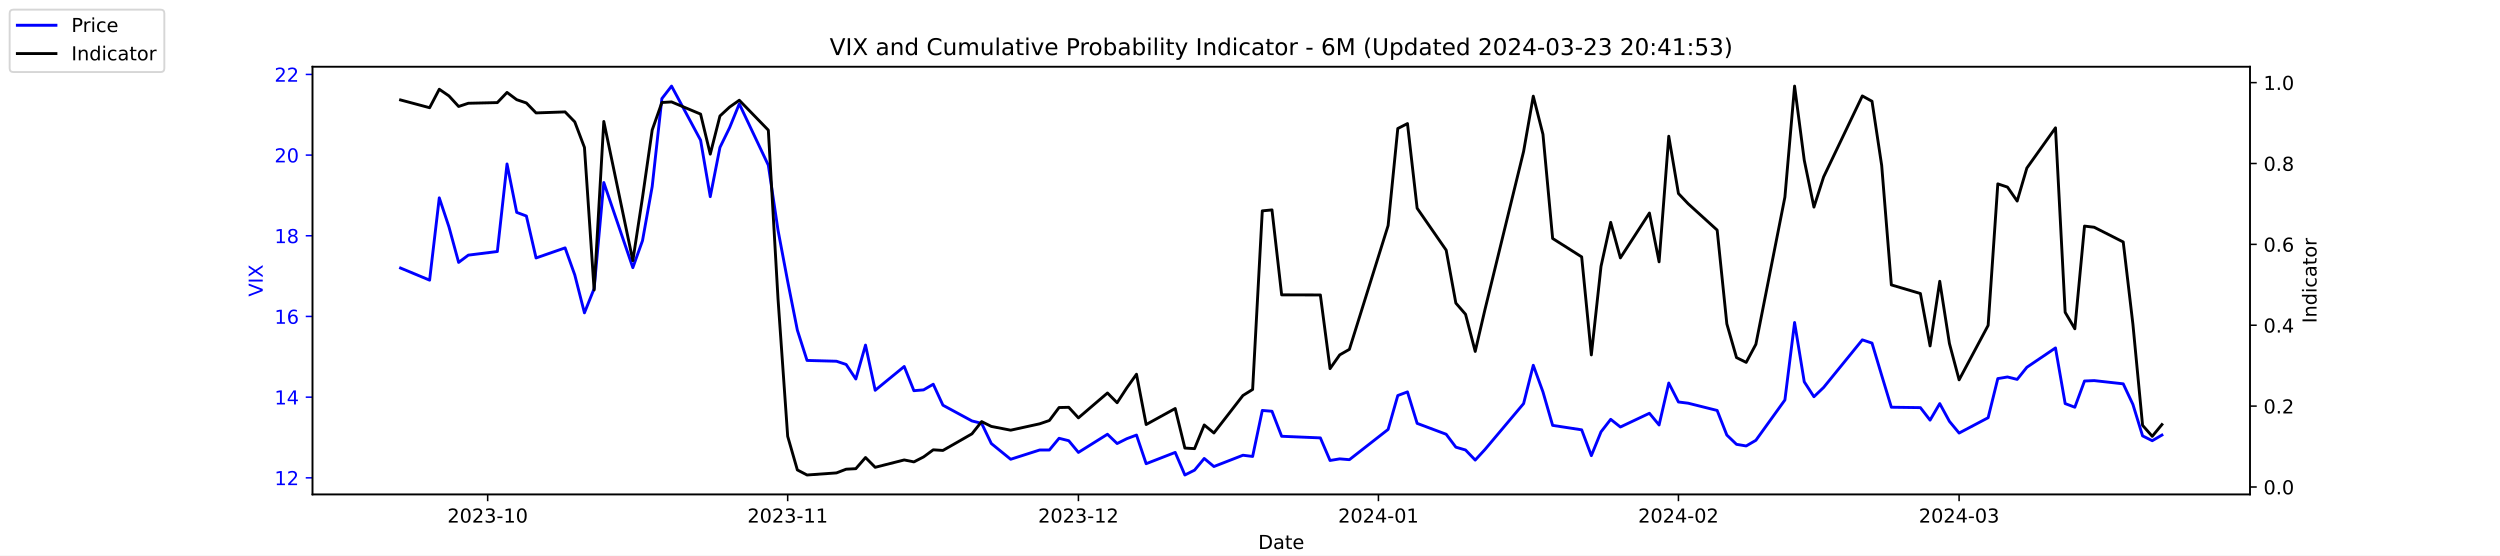
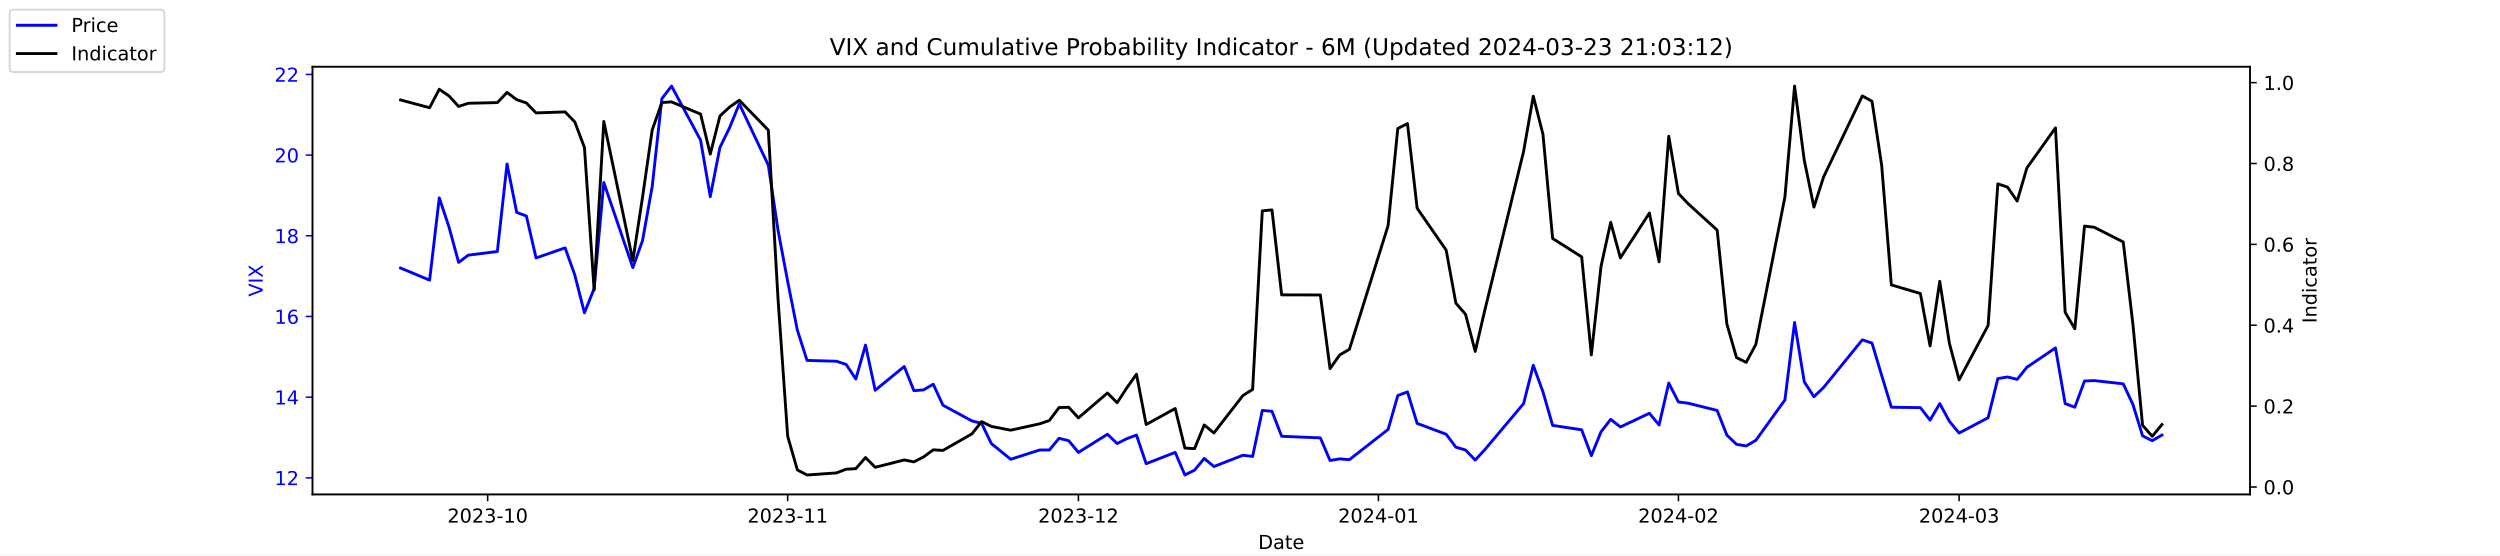
<svg xmlns="http://www.w3.org/2000/svg" xmlns:xlink="http://www.w3.org/1999/xlink" width="1296pt" height="288pt" viewBox="0 0 1296 288" version="1.1">
  <defs>
    <style type="text/css">*{stroke-linejoin: round; stroke-linecap: butt}</style>
  </defs>
  <g id="figure_1">
    <g id="patch_1">
      <path d="M 0 288  L 1296 288  L 1296 0  L 0 0  z " style="fill: #ffffff" />
    </g>
    <g id="axes_1">
      <g id="patch_2">
        <path d="M 162 256.32  L 1166.4 256.32  L 1166.4 34.56  L 162 34.56  z " style="fill: #ffffff" />
      </g>
      <g id="matplotlib.axis_1">
        <g id="xtick_1">
          <g id="line2d_1">
            <defs>
-               <path id="m80ae873d51" d="M 0 0  L 0 3.5  " style="stroke: #000000; stroke-width: 0.8" />
+               <path id="mf6136e2f23" d="M 0 0  L 0 3.5  " style="stroke: #000000; stroke-width: 0.8" />
            </defs>
            <g>
-               <use xlink:href="#m80ae873d51" x="252.807" y="256.32" style="stroke: #000000; stroke-width: 0.8" />
+               <use xlink:href="#mf6136e2f23" x="252.807" y="256.32" style="stroke: #000000; stroke-width: 0.8" />
            </g>
          </g>
          <g id="text_1">
            <g transform="translate(231.916 270.9184) scale(0.1 -0.1)">
              <defs>
                <path id="DejaVuSans-32" d="M 1228 531  L 3431 531  L 3431 0  L 469 0  L 469 531  Q 828 903 1448 1529  Q 2069 2156 2228 2338  Q 2531 2678 2651 2914  Q 2772 3150 2772 3378  Q 2772 3750 2511 3984  Q 2250 4219 1831 4219  Q 1534 4219 1204 4116  Q 875 4013 500 3803  L 500 4441  Q 881 4594 1212 4672  Q 1544 4750 1819 4750  Q 2544 4750 2975 4387  Q 3406 4025 3406 3419  Q 3406 3131 3298 2873  Q 3191 2616 2906 2266  Q 2828 2175 2409 1742  Q 1991 1309 1228 531  z " transform="scale(0.015625)" />
                <path id="DejaVuSans-30" d="M 2034 4250  Q 1547 4250 1301 3770  Q 1056 3291 1056 2328  Q 1056 1369 1301 889  Q 1547 409 2034 409  Q 2525 409 2770 889  Q 3016 1369 3016 2328  Q 3016 3291 2770 3770  Q 2525 4250 2034 4250  z M 2034 4750  Q 2819 4750 3233 4129  Q 3647 3509 3647 2328  Q 3647 1150 3233 529  Q 2819 -91 2034 -91  Q 1250 -91 836 529  Q 422 1150 422 2328  Q 422 3509 836 4129  Q 1250 4750 2034 4750  z " transform="scale(0.015625)" />
                <path id="DejaVuSans-33" d="M 2597 2516  Q 3050 2419 3304 2112  Q 3559 1806 3559 1356  Q 3559 666 3084 287  Q 2609 -91 1734 -91  Q 1441 -91 1130 -33  Q 819 25 488 141  L 488 750  Q 750 597 1062 519  Q 1375 441 1716 441  Q 2309 441 2620 675  Q 2931 909 2931 1356  Q 2931 1769 2642 2001  Q 2353 2234 1838 2234  L 1294 2234  L 1294 2753  L 1863 2753  Q 2328 2753 2575 2939  Q 2822 3125 2822 3475  Q 2822 3834 2567 4026  Q 2313 4219 1838 4219  Q 1578 4219 1281 4162  Q 984 4106 628 3988  L 628 4550  Q 988 4650 1302 4700  Q 1616 4750 1894 4750  Q 2613 4750 3031 4423  Q 3450 4097 3450 3541  Q 3450 3153 3228 2886  Q 3006 2619 2597 2516  z " transform="scale(0.015625)" />
                <path id="DejaVuSans-2d" d="M 313 2009  L 1997 2009  L 1997 1497  L 313 1497  L 313 2009  z " transform="scale(0.015625)" />
                <path id="DejaVuSans-31" d="M 794 531  L 1825 531  L 1825 4091  L 703 3866  L 703 4441  L 1819 4666  L 2450 4666  L 2450 531  L 3481 531  L 3481 0  L 794 0  L 794 531  z " transform="scale(0.015625)" />
              </defs>
              <use xlink:href="#DejaVuSans-32" />
              <use xlink:href="#DejaVuSans-30" x="63.623" />
              <use xlink:href="#DejaVuSans-32" x="127.246" />
              <use xlink:href="#DejaVuSans-33" x="190.869" />
              <use xlink:href="#DejaVuSans-2d" x="254.492" />
              <use xlink:href="#DejaVuSans-31" x="290.576" />
              <use xlink:href="#DejaVuSans-30" x="354.199" />
            </g>
          </g>
        </g>
        <g id="xtick_2">
          <g id="line2d_2">
            <g>
-               <use xlink:href="#m80ae873d51" x="408.334" y="256.32" style="stroke: #000000; stroke-width: 0.8" />
+               <use xlink:href="#mf6136e2f23" x="408.334" y="256.32" style="stroke: #000000; stroke-width: 0.8" />
            </g>
          </g>
          <g id="text_2">
            <g transform="translate(387.4425 270.9184) scale(0.1 -0.1)">
              <use xlink:href="#DejaVuSans-32" />
              <use xlink:href="#DejaVuSans-30" x="63.623" />
              <use xlink:href="#DejaVuSans-32" x="127.246" />
              <use xlink:href="#DejaVuSans-33" x="190.869" />
              <use xlink:href="#DejaVuSans-2d" x="254.492" />
              <use xlink:href="#DejaVuSans-31" x="290.576" />
              <use xlink:href="#DejaVuSans-31" x="354.199" />
            </g>
          </g>
        </g>
        <g id="xtick_3">
          <g id="line2d_3">
            <g>
-               <use xlink:href="#m80ae873d51" x="559.052" y="256.32" style="stroke: #000000; stroke-width: 0.8" />
+               <use xlink:href="#mf6136e2f23" x="559.052" y="256.32" style="stroke: #000000; stroke-width: 0.8" />
            </g>
          </g>
          <g id="text_3">
            <g transform="translate(538.161 270.9184) scale(0.1 -0.1)">
              <use xlink:href="#DejaVuSans-32" />
              <use xlink:href="#DejaVuSans-30" x="63.623" />
              <use xlink:href="#DejaVuSans-32" x="127.246" />
              <use xlink:href="#DejaVuSans-33" x="190.869" />
              <use xlink:href="#DejaVuSans-2d" x="254.492" />
              <use xlink:href="#DejaVuSans-31" x="290.576" />
              <use xlink:href="#DejaVuSans-32" x="354.199" />
            </g>
          </g>
        </g>
        <g id="xtick_4">
          <g id="line2d_4">
            <g>
-               <use xlink:href="#m80ae873d51" x="714.579" y="256.32" style="stroke: #000000; stroke-width: 0.8" />
+               <use xlink:href="#mf6136e2f23" x="714.579" y="256.32" style="stroke: #000000; stroke-width: 0.8" />
            </g>
          </g>
          <g id="text_4">
            <g transform="translate(693.6875 270.9184) scale(0.1 -0.1)">
              <defs>
                <path id="DejaVuSans-34" d="M 2419 4116  L 825 1625  L 2419 1625  L 2419 4116  z M 2253 4666  L 3047 4666  L 3047 1625  L 3713 1625  L 3713 1100  L 3047 1100  L 3047 0  L 2419 0  L 2419 1100  L 313 1100  L 313 1709  L 2253 4666  z " transform="scale(0.015625)" />
              </defs>
              <use xlink:href="#DejaVuSans-32" />
              <use xlink:href="#DejaVuSans-30" x="63.623" />
              <use xlink:href="#DejaVuSans-32" x="127.246" />
              <use xlink:href="#DejaVuSans-34" x="190.869" />
              <use xlink:href="#DejaVuSans-2d" x="254.492" />
              <use xlink:href="#DejaVuSans-30" x="290.576" />
              <use xlink:href="#DejaVuSans-31" x="354.199" />
            </g>
          </g>
        </g>
        <g id="xtick_5">
          <g id="line2d_5">
            <g>
-               <use xlink:href="#m80ae873d51" x="870.105" y="256.32" style="stroke: #000000; stroke-width: 0.8" />
+               <use xlink:href="#mf6136e2f23" x="870.105" y="256.32" style="stroke: #000000; stroke-width: 0.8" />
            </g>
          </g>
          <g id="text_5">
            <g transform="translate(849.2139 270.9184) scale(0.1 -0.1)">
              <use xlink:href="#DejaVuSans-32" />
              <use xlink:href="#DejaVuSans-30" x="63.623" />
              <use xlink:href="#DejaVuSans-32" x="127.246" />
              <use xlink:href="#DejaVuSans-34" x="190.869" />
              <use xlink:href="#DejaVuSans-2d" x="254.492" />
              <use xlink:href="#DejaVuSans-30" x="290.576" />
              <use xlink:href="#DejaVuSans-32" x="354.199" />
            </g>
          </g>
        </g>
        <g id="xtick_6">
          <g id="line2d_6">
            <g>
-               <use xlink:href="#m80ae873d51" x="1015.598" y="256.32" style="stroke: #000000; stroke-width: 0.8" />
+               <use xlink:href="#mf6136e2f23" x="1015.598" y="256.32" style="stroke: #000000; stroke-width: 0.8" />
            </g>
          </g>
          <g id="text_6">
            <g transform="translate(994.7064 270.9184) scale(0.1 -0.1)">
              <use xlink:href="#DejaVuSans-32" />
              <use xlink:href="#DejaVuSans-30" x="63.623" />
              <use xlink:href="#DejaVuSans-32" x="127.246" />
              <use xlink:href="#DejaVuSans-34" x="190.869" />
              <use xlink:href="#DejaVuSans-2d" x="254.492" />
              <use xlink:href="#DejaVuSans-30" x="290.576" />
              <use xlink:href="#DejaVuSans-33" x="354.199" />
            </g>
          </g>
        </g>
        <g id="text_7">
          <g transform="translate(652.2492 284.5966) scale(0.1 -0.1)">
            <defs>
              <path id="DejaVuSans-44" d="M 1259 4147  L 1259 519  L 2022 519  Q 2988 519 3436 956  Q 3884 1394 3884 2338  Q 3884 3275 3436 3711  Q 2988 4147 2022 4147  L 1259 4147  z M 628 4666  L 1925 4666  Q 3281 4666 3915 4102  Q 4550 3538 4550 2338  Q 4550 1131 3912 565  Q 3275 0 1925 0  L 628 0  L 628 4666  z " transform="scale(0.015625)" />
              <path id="DejaVuSans-61" d="M 2194 1759  Q 1497 1759 1228 1600  Q 959 1441 959 1056  Q 959 750 1161 570  Q 1363 391 1709 391  Q 2188 391 2477 730  Q 2766 1069 2766 1631  L 2766 1759  L 2194 1759  z M 3341 1997  L 3341 0  L 2766 0  L 2766 531  Q 2569 213 2275 61  Q 1981 -91 1556 -91  Q 1019 -91 701 211  Q 384 513 384 1019  Q 384 1609 779 1909  Q 1175 2209 1959 2209  L 2766 2209  L 2766 2266  Q 2766 2663 2505 2880  Q 2244 3097 1772 3097  Q 1472 3097 1187 3025  Q 903 2953 641 2809  L 641 3341  Q 956 3463 1253 3523  Q 1550 3584 1831 3584  Q 2591 3584 2966 3190  Q 3341 2797 3341 1997  z " transform="scale(0.015625)" />
              <path id="DejaVuSans-74" d="M 1172 4494  L 1172 3500  L 2356 3500  L 2356 3053  L 1172 3053  L 1172 1153  Q 1172 725 1289 603  Q 1406 481 1766 481  L 2356 481  L 2356 0  L 1766 0  Q 1100 0 847 248  Q 594 497 594 1153  L 594 3053  L 172 3053  L 172 3500  L 594 3500  L 594 4494  L 1172 4494  z " transform="scale(0.015625)" />
              <path id="DejaVuSans-65" d="M 3597 1894  L 3597 1613  L 953 1613  Q 991 1019 1311 708  Q 1631 397 2203 397  Q 2534 397 2845 478  Q 3156 559 3463 722  L 3463 178  Q 3153 47 2828 -22  Q 2503 -91 2169 -91  Q 1331 -91 842 396  Q 353 884 353 1716  Q 353 2575 817 3079  Q 1281 3584 2069 3584  Q 2775 3584 3186 3129  Q 3597 2675 3597 1894  z M 3022 2063  Q 3016 2534 2758 2815  Q 2500 3097 2075 3097  Q 1594 3097 1305 2825  Q 1016 2553 972 2059  L 3022 2063  z " transform="scale(0.015625)" />
            </defs>
            <use xlink:href="#DejaVuSans-44" />
            <use xlink:href="#DejaVuSans-61" x="77.002" />
            <use xlink:href="#DejaVuSans-74" x="138.281" />
            <use xlink:href="#DejaVuSans-65" x="177.49" />
          </g>
        </g>
      </g>
      <g id="matplotlib.axis_2">
        <g id="ytick_1">
          <g id="line2d_7">
            <defs>
-               <path id="m78ca90b7f4" d="M 0 0  L -3.5 0  " style="stroke: #0000ff; stroke-width: 0.8" />
+               <path id="mdfa2bc8dc1" d="M 0 0  L -3.5 0  " style="stroke: #0000ff; stroke-width: 0.8" />
            </defs>
            <g>
-               <use xlink:href="#m78ca90b7f4" x="162" y="247.704" style="fill: #0000ff; stroke: #0000ff; stroke-width: 0.8" />
+               <use xlink:href="#mdfa2bc8dc1" x="162" y="247.704" style="fill: #0000ff; stroke: #0000ff; stroke-width: 0.8" />
            </g>
          </g>
          <g id="text_8">
            <g style="fill: #0000ff" transform="translate(142.275 251.5031) scale(0.1 -0.1)">
              <use xlink:href="#DejaVuSans-31" />
              <use xlink:href="#DejaVuSans-32" x="63.623" />
            </g>
          </g>
        </g>
        <g id="ytick_2">
          <g id="line2d_8">
            <g>
-               <use xlink:href="#m78ca90b7f4" x="162" y="205.878" style="fill: #0000ff; stroke: #0000ff; stroke-width: 0.8" />
+               <use xlink:href="#mdfa2bc8dc1" x="162" y="205.878" style="fill: #0000ff; stroke: #0000ff; stroke-width: 0.8" />
            </g>
          </g>
          <g id="text_9">
            <g style="fill: #0000ff" transform="translate(142.275 209.6774) scale(0.1 -0.1)">
              <use xlink:href="#DejaVuSans-31" />
              <use xlink:href="#DejaVuSans-34" x="63.623" />
            </g>
          </g>
        </g>
        <g id="ytick_3">
          <g id="line2d_9">
            <g>
-               <use xlink:href="#m78ca90b7f4" x="162" y="164.052" style="fill: #0000ff; stroke: #0000ff; stroke-width: 0.8" />
+               <use xlink:href="#mdfa2bc8dc1" x="162" y="164.052" style="fill: #0000ff; stroke: #0000ff; stroke-width: 0.8" />
            </g>
          </g>
          <g id="text_10">
            <g style="fill: #0000ff" transform="translate(142.275 167.8517) scale(0.1 -0.1)">
              <defs>
                <path id="DejaVuSans-36" d="M 2113 2584  Q 1688 2584 1439 2293  Q 1191 2003 1191 1497  Q 1191 994 1439 701  Q 1688 409 2113 409  Q 2538 409 2786 701  Q 3034 994 3034 1497  Q 3034 2003 2786 2293  Q 2538 2584 2113 2584  z M 3366 4563  L 3366 3988  Q 3128 4100 2886 4159  Q 2644 4219 2406 4219  Q 1781 4219 1451 3797  Q 1122 3375 1075 2522  Q 1259 2794 1537 2939  Q 1816 3084 2150 3084  Q 2853 3084 3261 2657  Q 3669 2231 3669 1497  Q 3669 778 3244 343  Q 2819 -91 2113 -91  Q 1303 -91 875 529  Q 447 1150 447 2328  Q 447 3434 972 4092  Q 1497 4750 2381 4750  Q 2619 4750 2861 4703  Q 3103 4656 3366 4563  z " transform="scale(0.015625)" />
              </defs>
              <use xlink:href="#DejaVuSans-31" />
              <use xlink:href="#DejaVuSans-36" x="63.623" />
            </g>
          </g>
        </g>
        <g id="ytick_4">
          <g id="line2d_10">
            <g>
-               <use xlink:href="#m78ca90b7f4" x="162" y="122.227" style="fill: #0000ff; stroke: #0000ff; stroke-width: 0.8" />
+               <use xlink:href="#mdfa2bc8dc1" x="162" y="122.227" style="fill: #0000ff; stroke: #0000ff; stroke-width: 0.8" />
            </g>
          </g>
          <g id="text_11">
            <g style="fill: #0000ff" transform="translate(142.275 126.0259) scale(0.1 -0.1)">
              <defs>
                <path id="DejaVuSans-38" d="M 2034 2216  Q 1584 2216 1326 1975  Q 1069 1734 1069 1313  Q 1069 891 1326 650  Q 1584 409 2034 409  Q 2484 409 2743 651  Q 3003 894 3003 1313  Q 3003 1734 2745 1975  Q 2488 2216 2034 2216  z M 1403 2484  Q 997 2584 770 2862  Q 544 3141 544 3541  Q 544 4100 942 4425  Q 1341 4750 2034 4750  Q 2731 4750 3128 4425  Q 3525 4100 3525 3541  Q 3525 3141 3298 2862  Q 3072 2584 2669 2484  Q 3125 2378 3379 2068  Q 3634 1759 3634 1313  Q 3634 634 3220 271  Q 2806 -91 2034 -91  Q 1263 -91 848 271  Q 434 634 434 1313  Q 434 1759 690 2068  Q 947 2378 1403 2484  z M 1172 3481  Q 1172 3119 1398 2916  Q 1625 2713 2034 2713  Q 2441 2713 2670 2916  Q 2900 3119 2900 3481  Q 2900 3844 2670 4047  Q 2441 4250 2034 4250  Q 1625 4250 1398 4047  Q 1172 3844 1172 3481  z " transform="scale(0.015625)" />
              </defs>
              <use xlink:href="#DejaVuSans-31" />
              <use xlink:href="#DejaVuSans-38" x="63.623" />
            </g>
          </g>
        </g>
        <g id="ytick_5">
          <g id="line2d_11">
            <g>
-               <use xlink:href="#m78ca90b7f4" x="162" y="80.401" style="fill: #0000ff; stroke: #0000ff; stroke-width: 0.8" />
+               <use xlink:href="#mdfa2bc8dc1" x="162" y="80.401" style="fill: #0000ff; stroke: #0000ff; stroke-width: 0.8" />
            </g>
          </g>
          <g id="text_12">
            <g style="fill: #0000ff" transform="translate(142.275 84.2002) scale(0.1 -0.1)">
              <use xlink:href="#DejaVuSans-32" />
              <use xlink:href="#DejaVuSans-30" x="63.623" />
            </g>
          </g>
        </g>
        <g id="ytick_6">
          <g id="line2d_12">
            <g>
-               <use xlink:href="#m78ca90b7f4" x="162" y="38.575" style="fill: #0000ff; stroke: #0000ff; stroke-width: 0.8" />
+               <use xlink:href="#mdfa2bc8dc1" x="162" y="38.575" style="fill: #0000ff; stroke: #0000ff; stroke-width: 0.8" />
            </g>
          </g>
          <g id="text_13">
            <g style="fill: #0000ff" transform="translate(142.275 42.37447) scale(0.1 -0.1)">
              <use xlink:href="#DejaVuSans-32" />
              <use xlink:href="#DejaVuSans-32" x="63.623" />
            </g>
          </g>
        </g>
        <g id="text_14">
          <g style="fill: #0000ff" transform="translate(136.1953 153.7603) rotate(-90) scale(0.1 -0.1)">
            <defs>
              <path id="DejaVuSans-56" d="M 1831 0  L 50 4666  L 709 4666  L 2188 738  L 3669 4666  L 4325 4666  L 2547 0  L 1831 0  z " transform="scale(0.015625)" />
              <path id="DejaVuSans-49" d="M 628 4666  L 1259 4666  L 1259 0  L 628 0  L 628 4666  z " transform="scale(0.015625)" />
              <path id="DejaVuSans-58" d="M 403 4666  L 1081 4666  L 2241 2931  L 3406 4666  L 4084 4666  L 2584 2425  L 4184 0  L 3506 0  L 2194 1984  L 872 0  L 191 0  L 1856 2491  L 403 4666  z " transform="scale(0.015625)" />
            </defs>
            <use xlink:href="#DejaVuSans-56" />
            <use xlink:href="#DejaVuSans-49" x="68.408" />
            <use xlink:href="#DejaVuSans-58" x="97.9" />
          </g>
        </g>
      </g>
      <g id="line2d_13">
-         <path d="M 207.655 138.957  L 222.705 145.231  L 227.722 102.569  L 232.739 117.626  L 237.756 136.029  L 242.773 132.265  L 257.824 130.383  L 262.841 85.002  L 267.858 110.097  L 272.875 111.979  L 277.892 133.729  L 292.943 128.501  L 297.96 142.512  L 302.977 162.17  L 307.994 149.623  L 313.011 94.622  L 328.062 138.748  L 333.079 124.736  L 338.096 96.713  L 343.113 51.123  L 348.13 44.64  L 363.181 72.663  L 368.198 101.941  L 373.215 76.428  L 378.232 66.18  L 383.249 53.842  L 398.3 85.629  L 403.317 119.299  L 408.334 145.858  L 413.351 171.163  L 418.368 186.847  L 433.628 187.266  L 438.645 188.939  L 443.662 196.467  L 448.679 178.901  L 453.696 202.323  L 468.747 189.984  L 473.764 202.532  L 478.781 202.114  L 483.798 199.186  L 488.815 210.061  L 503.866 218.217  L 508.883 219.472  L 513.9 229.928  L 523.934 238.084  L 538.984 233.274  L 544.001 233.274  L 549.018 227.209  L 554.035 228.464  L 559.052 234.529  L 574.103 225.118  L 579.12 229.928  L 584.137 227.418  L 589.154 225.536  L 594.171 240.384  L 609.222 234.529  L 614.239 246.24  L 619.256 243.73  L 624.273 237.666  L 629.29 241.848  L 644.341 235.993  L 649.358 236.62  L 654.375 212.779  L 659.392 213.198  L 664.409 226.164  L 684.477 227  L 689.494 238.711  L 694.511 237.875  L 699.528 238.293  L 719.596 222.608  L 724.613 205.042  L 729.63 203.159  L 734.647 219.472  L 749.698 225.118  L 754.715 231.81  L 759.732 233.274  L 764.749 238.502  L 769.766 233.065  L 789.834 209.224  L 794.851 189.357  L 799.868 203.159  L 804.885 220.517  L 819.936 222.818  L 824.952 236.202  L 829.969 223.863  L 834.986 217.38  L 840.003 221.354  L 855.054 214.243  L 860.071 220.308  L 865.088 198.559  L 870.105 208.388  L 875.122 209.015  L 890.173 212.779  L 895.19 225.536  L 900.207 230.346  L 905.224 231.183  L 910.241 228.255  L 925.292 207.342  L 930.309 167.189  L 935.326 197.931  L 940.343 205.669  L 945.36 200.859  L 965.428 176.182  L 970.445 177.855  L 975.462 194.585  L 980.479 211.106  L 995.53 211.316  L 1000.547 217.798  L 1005.564 209.224  L 1010.581 218.426  L 1015.598 224.491  L 1030.649 216.544  L 1035.666 196.258  L 1040.683 195.422  L 1045.7 196.677  L 1050.717 190.403  L 1065.559 180.364  L 1070.576 209.224  L 1075.593 211.106  L 1080.61 197.513  L 1085.627 197.304  L 1100.678 198.977  L 1105.695 209.642  L 1110.711 225.955  L 1115.728 228.464  L 1120.745 225.536  " clip-path="url(#p1342aadaad)" style="fill: none; stroke: #0000ff; stroke-width: 1.5; stroke-linecap: square" />
+         <path d="M 207.655 138.957  L 222.705 145.231  L 227.722 102.569  L 232.739 117.626  L 237.756 136.029  L 242.773 132.265  L 257.824 130.383  L 262.841 85.002  L 267.858 110.097  L 272.875 111.979  L 277.892 133.729  L 292.943 128.501  L 297.96 142.512  L 302.977 162.17  L 307.994 149.623  L 313.011 94.622  L 328.062 138.748  L 333.079 124.736  L 338.096 96.713  L 343.113 51.123  L 348.13 44.64  L 363.181 72.663  L 368.198 101.941  L 373.215 76.428  L 378.232 66.18  L 383.249 53.842  L 398.3 85.629  L 403.317 119.299  L 408.334 145.858  L 413.351 171.163  L 418.368 186.847  L 433.628 187.266  L 438.645 188.939  L 443.662 196.467  L 448.679 178.901  L 453.696 202.323  L 468.747 189.984  L 473.764 202.532  L 478.781 202.114  L 483.798 199.186  L 488.815 210.061  L 503.866 218.217  L 508.883 219.472  L 513.9 229.928  L 523.934 238.084  L 538.984 233.274  L 544.001 233.274  L 549.018 227.209  L 554.035 228.464  L 559.052 234.529  L 574.103 225.118  L 579.12 229.928  L 584.137 227.418  L 589.154 225.536  L 594.171 240.384  L 609.222 234.529  L 614.239 246.24  L 619.256 243.73  L 624.273 237.666  L 629.29 241.848  L 644.341 235.993  L 649.358 236.62  L 654.375 212.779  L 659.392 213.198  L 664.409 226.164  L 684.477 227  L 689.494 238.711  L 694.511 237.875  L 699.528 238.293  L 719.596 222.608  L 724.613 205.042  L 729.63 203.159  L 734.647 219.472  L 749.698 225.118  L 754.715 231.81  L 759.732 233.274  L 764.749 238.502  L 769.766 233.065  L 789.834 209.224  L 794.851 189.357  L 799.868 203.159  L 804.885 220.517  L 819.936 222.818  L 824.952 236.202  L 829.969 223.863  L 834.986 217.38  L 840.003 221.354  L 855.054 214.243  L 860.071 220.308  L 865.088 198.559  L 870.105 208.388  L 875.122 209.015  L 890.173 212.779  L 895.19 225.536  L 900.207 230.346  L 905.224 231.183  L 910.241 228.255  L 925.292 207.342  L 930.309 167.189  L 935.326 197.931  L 940.343 205.669  L 945.36 200.859  L 965.428 176.182  L 970.445 177.855  L 975.462 194.585  L 980.479 211.106  L 995.53 211.316  L 1000.547 217.798  L 1005.564 209.224  L 1010.581 218.426  L 1015.598 224.491  L 1030.649 216.544  L 1035.666 196.258  L 1040.683 195.422  L 1045.7 196.677  L 1050.717 190.403  L 1065.559 180.364  L 1070.576 209.224  L 1075.593 211.106  L 1080.61 197.513  L 1085.627 197.304  L 1100.678 198.977  L 1105.695 209.642  L 1110.711 225.955  L 1115.728 228.464  L 1120.745 225.536  " clip-path="url(#pa894fa35a7)" style="fill: none; stroke: #0000ff; stroke-width: 1.5; stroke-linecap: square" />
      </g>
      <g id="patch_3">
        <path d="M 162 256.32  L 162 34.56  " style="fill: none; stroke: #000000; stroke-width: 0.8; stroke-linejoin: miter; stroke-linecap: square" />
      </g>
      <g id="patch_4">
        <path d="M 1166.4 256.32  L 1166.4 34.56  " style="fill: none; stroke: #000000; stroke-width: 0.8; stroke-linejoin: miter; stroke-linecap: square" />
      </g>
      <g id="patch_5">
        <path d="M 162 256.32  L 1166.4 256.32  " style="fill: none; stroke: #000000; stroke-width: 0.8; stroke-linejoin: miter; stroke-linecap: square" />
      </g>
      <g id="patch_6">
        <path d="M 162 34.56  L 1166.4 34.56  " style="fill: none; stroke: #000000; stroke-width: 0.8; stroke-linejoin: miter; stroke-linecap: square" />
      </g>
    </g>
    <g id="axes_2">
      <g id="matplotlib.axis_3">
        <g id="ytick_7">
          <g id="line2d_14">
            <defs>
-               <path id="m9f2fb566fd" d="M 0 0  L 3.5 0  " style="stroke: #000000; stroke-width: 0.8" />
+               <path id="mbca7cf28e3" d="M 0 0  L 3.5 0  " style="stroke: #000000; stroke-width: 0.8" />
            </defs>
            <g>
-               <use xlink:href="#m9f2fb566fd" x="1166.4" y="252.461" style="stroke: #000000; stroke-width: 0.8" />
+               <use xlink:href="#mbca7cf28e3" x="1166.4" y="252.461" style="stroke: #000000; stroke-width: 0.8" />
            </g>
          </g>
          <g id="text_15">
            <g transform="translate(1173.4 256.2606) scale(0.1 -0.1)">
              <defs>
                <path id="DejaVuSans-2e" d="M 684 794  L 1344 794  L 1344 0  L 684 0  L 684 794  z " transform="scale(0.015625)" />
              </defs>
              <use xlink:href="#DejaVuSans-30" />
              <use xlink:href="#DejaVuSans-2e" x="63.623" />
              <use xlink:href="#DejaVuSans-30" x="95.41" />
            </g>
          </g>
        </g>
        <g id="ytick_8">
          <g id="line2d_15">
            <g>
-               <use xlink:href="#m9f2fb566fd" x="1166.4" y="210.535" style="stroke: #000000; stroke-width: 0.8" />
+               <use xlink:href="#mbca7cf28e3" x="1166.4" y="210.535" style="stroke: #000000; stroke-width: 0.8" />
            </g>
          </g>
          <g id="text_16">
            <g transform="translate(1173.4 214.3337) scale(0.1 -0.1)">
              <use xlink:href="#DejaVuSans-30" />
              <use xlink:href="#DejaVuSans-2e" x="63.623" />
              <use xlink:href="#DejaVuSans-32" x="95.41" />
            </g>
          </g>
        </g>
        <g id="ytick_9">
          <g id="line2d_16">
            <g>
-               <use xlink:href="#m9f2fb566fd" x="1166.4" y="168.608" style="stroke: #000000; stroke-width: 0.8" />
+               <use xlink:href="#mbca7cf28e3" x="1166.4" y="168.608" style="stroke: #000000; stroke-width: 0.8" />
            </g>
          </g>
          <g id="text_17">
            <g transform="translate(1173.4 172.4068) scale(0.1 -0.1)">
              <use xlink:href="#DejaVuSans-30" />
              <use xlink:href="#DejaVuSans-2e" x="63.623" />
              <use xlink:href="#DejaVuSans-34" x="95.41" />
            </g>
          </g>
        </g>
        <g id="ytick_10">
          <g id="line2d_17">
            <g>
-               <use xlink:href="#m9f2fb566fd" x="1166.4" y="126.681" style="stroke: #000000; stroke-width: 0.8" />
+               <use xlink:href="#mbca7cf28e3" x="1166.4" y="126.681" style="stroke: #000000; stroke-width: 0.8" />
            </g>
          </g>
          <g id="text_18">
            <g transform="translate(1173.4 130.4799) scale(0.1 -0.1)">
              <use xlink:href="#DejaVuSans-30" />
              <use xlink:href="#DejaVuSans-2e" x="63.623" />
              <use xlink:href="#DejaVuSans-36" x="95.41" />
            </g>
          </g>
        </g>
        <g id="ytick_11">
          <g id="line2d_18">
            <g>
-               <use xlink:href="#m9f2fb566fd" x="1166.4" y="84.754" style="stroke: #000000; stroke-width: 0.8" />
+               <use xlink:href="#mbca7cf28e3" x="1166.4" y="84.754" style="stroke: #000000; stroke-width: 0.8" />
            </g>
          </g>
          <g id="text_19">
            <g transform="translate(1173.4 88.55298) scale(0.1 -0.1)">
              <use xlink:href="#DejaVuSans-30" />
              <use xlink:href="#DejaVuSans-2e" x="63.623" />
              <use xlink:href="#DejaVuSans-38" x="95.41" />
            </g>
          </g>
        </g>
        <g id="ytick_12">
          <g id="line2d_19">
            <g>
-               <use xlink:href="#m9f2fb566fd" x="1166.4" y="42.827" style="stroke: #000000; stroke-width: 0.8" />
+               <use xlink:href="#mbca7cf28e3" x="1166.4" y="42.827" style="stroke: #000000; stroke-width: 0.8" />
            </g>
          </g>
          <g id="text_20">
            <g transform="translate(1173.4 46.62607) scale(0.1 -0.1)">
              <use xlink:href="#DejaVuSans-31" />
              <use xlink:href="#DejaVuSans-2e" x="63.623" />
              <use xlink:href="#DejaVuSans-30" x="95.41" />
            </g>
          </g>
        </g>
        <g id="text_21">
          <g transform="translate(1200.902 167.5353) rotate(-90) scale(0.1 -0.1)">
            <defs>
              <path id="DejaVuSans-6e" d="M 3513 2113  L 3513 0  L 2938 0  L 2938 2094  Q 2938 2591 2744 2837  Q 2550 3084 2163 3084  Q 1697 3084 1428 2787  Q 1159 2491 1159 1978  L 1159 0  L 581 0  L 581 3500  L 1159 3500  L 1159 2956  Q 1366 3272 1645 3428  Q 1925 3584 2291 3584  Q 2894 3584 3203 3211  Q 3513 2838 3513 2113  z " transform="scale(0.015625)" />
              <path id="DejaVuSans-64" d="M 2906 2969  L 2906 4863  L 3481 4863  L 3481 0  L 2906 0  L 2906 525  Q 2725 213 2448 61  Q 2172 -91 1784 -91  Q 1150 -91 751 415  Q 353 922 353 1747  Q 353 2572 751 3078  Q 1150 3584 1784 3584  Q 2172 3584 2448 3432  Q 2725 3281 2906 2969  z M 947 1747  Q 947 1113 1208 752  Q 1469 391 1925 391  Q 2381 391 2643 752  Q 2906 1113 2906 1747  Q 2906 2381 2643 2742  Q 2381 3103 1925 3103  Q 1469 3103 1208 2742  Q 947 2381 947 1747  z " transform="scale(0.015625)" />
              <path id="DejaVuSans-69" d="M 603 3500  L 1178 3500  L 1178 0  L 603 0  L 603 3500  z M 603 4863  L 1178 4863  L 1178 4134  L 603 4134  L 603 4863  z " transform="scale(0.015625)" />
              <path id="DejaVuSans-63" d="M 3122 3366  L 3122 2828  Q 2878 2963 2633 3030  Q 2388 3097 2138 3097  Q 1578 3097 1268 2742  Q 959 2388 959 1747  Q 959 1106 1268 751  Q 1578 397 2138 397  Q 2388 397 2633 464  Q 2878 531 3122 666  L 3122 134  Q 2881 22 2623 -34  Q 2366 -91 2075 -91  Q 1284 -91 818 406  Q 353 903 353 1747  Q 353 2603 823 3093  Q 1294 3584 2113 3584  Q 2378 3584 2631 3529  Q 2884 3475 3122 3366  z " transform="scale(0.015625)" />
              <path id="DejaVuSans-6f" d="M 1959 3097  Q 1497 3097 1228 2736  Q 959 2375 959 1747  Q 959 1119 1226 758  Q 1494 397 1959 397  Q 2419 397 2687 759  Q 2956 1122 2956 1747  Q 2956 2369 2687 2733  Q 2419 3097 1959 3097  z M 1959 3584  Q 2709 3584 3137 3096  Q 3566 2609 3566 1747  Q 3566 888 3137 398  Q 2709 -91 1959 -91  Q 1206 -91 779 398  Q 353 888 353 1747  Q 353 2609 779 3096  Q 1206 3584 1959 3584  z " transform="scale(0.015625)" />
              <path id="DejaVuSans-72" d="M 2631 2963  Q 2534 3019 2420 3045  Q 2306 3072 2169 3072  Q 1681 3072 1420 2755  Q 1159 2438 1159 1844  L 1159 0  L 581 0  L 581 3500  L 1159 3500  L 1159 2956  Q 1341 3275 1631 3429  Q 1922 3584 2338 3584  Q 2397 3584 2469 3576  Q 2541 3569 2628 3553  L 2631 2963  z " transform="scale(0.015625)" />
            </defs>
            <use xlink:href="#DejaVuSans-49" />
            <use xlink:href="#DejaVuSans-6e" x="29.492" />
            <use xlink:href="#DejaVuSans-64" x="92.871" />
            <use xlink:href="#DejaVuSans-69" x="156.348" />
            <use xlink:href="#DejaVuSans-63" x="184.131" />
            <use xlink:href="#DejaVuSans-61" x="239.111" />
            <use xlink:href="#DejaVuSans-74" x="300.391" />
            <use xlink:href="#DejaVuSans-6f" x="339.6" />
            <use xlink:href="#DejaVuSans-72" x="400.781" />
          </g>
        </g>
      </g>
      <g id="line2d_20">
-         <path d="M 207.655 51.818  L 222.705 55.84  L 227.722 46.27  L 232.739 49.714  L 237.756 55.196  L 242.773 53.533  L 257.824 53.183  L 262.841 47.919  L 267.858 51.676  L 272.875 53.378  L 277.892 58.536  L 292.943 58.014  L 297.96 63.187  L 302.977 76.444  L 307.994 150.306  L 313.011 62.975  L 328.062 135.12  L 333.079 102.306  L 338.096 67.397  L 343.113 53.146  L 348.13 52.833  L 363.181 59.145  L 368.198 79.898  L 373.215 60.134  L 378.232 55.494  L 383.249 51.97  L 398.3 67.473  L 403.317 154.832  L 408.334 226.181  L 413.351 243.614  L 418.368 246.24  L 433.628 245.155  L 438.645 243.23  L 443.662 242.964  L 448.679 237.183  L 453.696 242.25  L 468.747 238.435  L 473.764 239.446  L 478.781 236.871  L 483.798 233.181  L 488.815 233.507  L 503.866 224.892  L 508.883 218.558  L 513.9 221.057  L 523.934 223.009  L 538.984 219.7  L 544.001 217.982  L 549.018 211.268  L 554.035 211.153  L 559.052 216.619  L 574.103 203.731  L 579.12 208.779  L 584.137 201.073  L 589.154 194.005  L 594.171 220.075  L 609.222 211.773  L 614.239 232.27  L 619.256 232.576  L 624.273 220.306  L 629.29 224.445  L 644.341 205.016  L 649.358 201.89  L 654.375 109.314  L 659.392 108.817  L 664.409 152.854  L 684.477 152.91  L 689.494 191.088  L 694.511 183.971  L 699.528 181.099  L 719.596 116.924  L 724.613 66.625  L 729.63 64.069  L 734.647 107.95  L 749.698 129.692  L 754.715 157.129  L 759.732 162.918  L 764.749 182.173  L 769.766 160.638  L 789.834 78.509  L 794.851 49.855  L 799.868 69.641  L 804.885 123.62  L 819.936 133.166  L 824.952 183.971  L 829.969 138.075  L 834.986 115.269  L 840.003 133.687  L 855.054 110.438  L 860.071 135.725  L 865.088 70.632  L 870.105 100.32  L 875.122 105.601  L 890.173 119.275  L 895.19 167.88  L 900.207 185.376  L 905.224 187.855  L 910.241 178.494  L 925.292 102.174  L 930.309 44.64  L 935.326 83.051  L 940.343 107.357  L 945.36 91.715  L 965.428 49.731  L 970.445 52.489  L 975.462 85.756  L 980.479 147.7  L 995.53 152.158  L 1000.547 179.324  L 1005.564 145.833  L 1010.581 178.052  L 1015.598 196.907  L 1030.649 168.687  L 1035.666 95.313  L 1040.683 96.993  L 1045.7 104.224  L 1050.717 87.118  L 1065.559 66.278  L 1070.576 161.903  L 1075.593 170.437  L 1080.61 117.21  L 1085.627 117.809  L 1100.678 125.441  L 1105.695 168.039  L 1110.711 220.487  L 1115.728 226.184  L 1120.745 220.09  " clip-path="url(#p1342aadaad)" style="fill: none; stroke: #000000; stroke-width: 1.5; stroke-linecap: square" />
+         <path d="M 207.655 51.818  L 222.705 55.84  L 227.722 46.27  L 232.739 49.714  L 237.756 55.196  L 242.773 53.533  L 257.824 53.183  L 262.841 47.919  L 267.858 51.676  L 272.875 53.378  L 277.892 58.536  L 292.943 58.014  L 297.96 63.187  L 302.977 76.444  L 307.994 150.306  L 313.011 62.975  L 328.062 135.12  L 333.079 102.306  L 338.096 67.397  L 343.113 53.146  L 348.13 52.833  L 363.181 59.145  L 368.198 79.898  L 373.215 60.134  L 378.232 55.494  L 383.249 51.97  L 398.3 67.473  L 403.317 154.832  L 408.334 226.181  L 413.351 243.614  L 418.368 246.24  L 433.628 245.155  L 438.645 243.23  L 443.662 242.964  L 448.679 237.183  L 453.696 242.25  L 468.747 238.435  L 473.764 239.446  L 478.781 236.871  L 483.798 233.181  L 488.815 233.507  L 503.866 224.892  L 508.883 218.558  L 513.9 221.057  L 523.934 223.009  L 538.984 219.7  L 544.001 217.982  L 549.018 211.268  L 554.035 211.153  L 559.052 216.619  L 574.103 203.731  L 579.12 208.779  L 584.137 201.073  L 589.154 194.005  L 594.171 220.075  L 609.222 211.773  L 614.239 232.27  L 619.256 232.576  L 624.273 220.306  L 629.29 224.445  L 644.341 205.016  L 649.358 201.89  L 654.375 109.314  L 659.392 108.817  L 664.409 152.854  L 684.477 152.91  L 689.494 191.088  L 694.511 183.971  L 699.528 181.099  L 719.596 116.924  L 724.613 66.625  L 729.63 64.069  L 734.647 107.95  L 749.698 129.692  L 754.715 157.129  L 759.732 162.918  L 764.749 182.173  L 769.766 160.638  L 789.834 78.509  L 794.851 49.855  L 799.868 69.641  L 804.885 123.62  L 819.936 133.166  L 824.952 183.971  L 829.969 138.075  L 834.986 115.269  L 840.003 133.687  L 855.054 110.438  L 860.071 135.725  L 865.088 70.632  L 870.105 100.32  L 875.122 105.601  L 890.173 119.275  L 895.19 167.88  L 900.207 185.376  L 905.224 187.855  L 910.241 178.494  L 925.292 102.174  L 930.309 44.64  L 935.326 83.051  L 940.343 107.357  L 945.36 91.715  L 965.428 49.731  L 970.445 52.489  L 975.462 85.756  L 980.479 147.7  L 995.53 152.158  L 1000.547 179.324  L 1005.564 145.833  L 1010.581 178.052  L 1015.598 196.907  L 1030.649 168.687  L 1035.666 95.313  L 1040.683 96.993  L 1045.7 104.224  L 1050.717 87.118  L 1065.559 66.278  L 1070.576 161.903  L 1075.593 170.437  L 1080.61 117.21  L 1085.627 117.809  L 1100.678 125.441  L 1105.695 168.039  L 1110.711 220.487  L 1115.728 226.184  L 1120.745 220.09  " clip-path="url(#pa894fa35a7)" style="fill: none; stroke: #000000; stroke-width: 1.5; stroke-linecap: square" />
      </g>
      <g id="patch_7">
        <path d="M 162 256.32  L 162 34.56  " style="fill: none; stroke: #000000; stroke-width: 0.8; stroke-linejoin: miter; stroke-linecap: square" />
      </g>
      <g id="patch_8">
        <path d="M 1166.4 256.32  L 1166.4 34.56  " style="fill: none; stroke: #000000; stroke-width: 0.8; stroke-linejoin: miter; stroke-linecap: square" />
      </g>
      <g id="patch_9">
        <path d="M 162 256.32  L 1166.4 256.32  " style="fill: none; stroke: #000000; stroke-width: 0.8; stroke-linejoin: miter; stroke-linecap: square" />
      </g>
      <g id="patch_10">
        <path d="M 162 34.56  L 1166.4 34.56  " style="fill: none; stroke: #000000; stroke-width: 0.8; stroke-linejoin: miter; stroke-linecap: square" />
      </g>
      <g id="text_22">
        <g transform="translate(430.0941 28.56) scale(0.12 -0.12)">
          <defs>
            <path id="DejaVuSans-20" transform="scale(0.015625)" />
            <path id="DejaVuSans-43" d="M 4122 4306  L 4122 3641  Q 3803 3938 3442 4084  Q 3081 4231 2675 4231  Q 1875 4231 1450 3742  Q 1025 3253 1025 2328  Q 1025 1406 1450 917  Q 1875 428 2675 428  Q 3081 428 3442 575  Q 3803 722 4122 1019  L 4122 359  Q 3791 134 3420 21  Q 3050 -91 2638 -91  Q 1578 -91 968 557  Q 359 1206 359 2328  Q 359 3453 968 4101  Q 1578 4750 2638 4750  Q 3056 4750 3426 4639  Q 3797 4528 4122 4306  z " transform="scale(0.015625)" />
            <path id="DejaVuSans-75" d="M 544 1381  L 544 3500  L 1119 3500  L 1119 1403  Q 1119 906 1312 657  Q 1506 409 1894 409  Q 2359 409 2629 706  Q 2900 1003 2900 1516  L 2900 3500  L 3475 3500  L 3475 0  L 2900 0  L 2900 538  Q 2691 219 2414 64  Q 2138 -91 1772 -91  Q 1169 -91 856 284  Q 544 659 544 1381  z M 1991 3584  L 1991 3584  z " transform="scale(0.015625)" />
            <path id="DejaVuSans-6d" d="M 3328 2828  Q 3544 3216 3844 3400  Q 4144 3584 4550 3584  Q 5097 3584 5394 3201  Q 5691 2819 5691 2113  L 5691 0  L 5113 0  L 5113 2094  Q 5113 2597 4934 2840  Q 4756 3084 4391 3084  Q 3944 3084 3684 2787  Q 3425 2491 3425 1978  L 3425 0  L 2847 0  L 2847 2094  Q 2847 2600 2669 2842  Q 2491 3084 2119 3084  Q 1678 3084 1418 2786  Q 1159 2488 1159 1978  L 1159 0  L 581 0  L 581 3500  L 1159 3500  L 1159 2956  Q 1356 3278 1631 3431  Q 1906 3584 2284 3584  Q 2666 3584 2933 3390  Q 3200 3197 3328 2828  z " transform="scale(0.015625)" />
            <path id="DejaVuSans-6c" d="M 603 4863  L 1178 4863  L 1178 0  L 603 0  L 603 4863  z " transform="scale(0.015625)" />
            <path id="DejaVuSans-76" d="M 191 3500  L 800 3500  L 1894 563  L 2988 3500  L 3597 3500  L 2284 0  L 1503 0  L 191 3500  z " transform="scale(0.015625)" />
            <path id="DejaVuSans-50" d="M 1259 4147  L 1259 2394  L 2053 2394  Q 2494 2394 2734 2622  Q 2975 2850 2975 3272  Q 2975 3691 2734 3919  Q 2494 4147 2053 4147  L 1259 4147  z M 628 4666  L 2053 4666  Q 2838 4666 3239 4311  Q 3641 3956 3641 3272  Q 3641 2581 3239 2228  Q 2838 1875 2053 1875  L 1259 1875  L 1259 0  L 628 0  L 628 4666  z " transform="scale(0.015625)" />
            <path id="DejaVuSans-62" d="M 3116 1747  Q 3116 2381 2855 2742  Q 2594 3103 2138 3103  Q 1681 3103 1420 2742  Q 1159 2381 1159 1747  Q 1159 1113 1420 752  Q 1681 391 2138 391  Q 2594 391 2855 752  Q 3116 1113 3116 1747  z M 1159 2969  Q 1341 3281 1617 3432  Q 1894 3584 2278 3584  Q 2916 3584 3314 3078  Q 3713 2572 3713 1747  Q 3713 922 3314 415  Q 2916 -91 2278 -91  Q 1894 -91 1617 61  Q 1341 213 1159 525  L 1159 0  L 581 0  L 581 4863  L 1159 4863  L 1159 2969  z " transform="scale(0.015625)" />
            <path id="DejaVuSans-79" d="M 2059 -325  Q 1816 -950 1584 -1140  Q 1353 -1331 966 -1331  L 506 -1331  L 506 -850  L 844 -850  Q 1081 -850 1212 -737  Q 1344 -625 1503 -206  L 1606 56  L 191 3500  L 800 3500  L 1894 763  L 2988 3500  L 3597 3500  L 2059 -325  z " transform="scale(0.015625)" />
            <path id="DejaVuSans-4d" d="M 628 4666  L 1569 4666  L 2759 1491  L 3956 4666  L 4897 4666  L 4897 0  L 4281 0  L 4281 4097  L 3078 897  L 2444 897  L 1241 4097  L 1241 0  L 628 0  L 628 4666  z " transform="scale(0.015625)" />
            <path id="DejaVuSans-28" d="M 1984 4856  Q 1566 4138 1362 3434  Q 1159 2731 1159 2009  Q 1159 1288 1364 580  Q 1569 -128 1984 -844  L 1484 -844  Q 1016 -109 783 600  Q 550 1309 550 2009  Q 550 2706 781 3412  Q 1013 4119 1484 4856  L 1984 4856  z " transform="scale(0.015625)" />
            <path id="DejaVuSans-55" d="M 556 4666  L 1191 4666  L 1191 1831  Q 1191 1081 1462 751  Q 1734 422 2344 422  Q 2950 422 3222 751  Q 3494 1081 3494 1831  L 3494 4666  L 4128 4666  L 4128 1753  Q 4128 841 3676 375  Q 3225 -91 2344 -91  Q 1459 -91 1007 375  Q 556 841 556 1753  L 556 4666  z " transform="scale(0.015625)" />
            <path id="DejaVuSans-70" d="M 1159 525  L 1159 -1331  L 581 -1331  L 581 3500  L 1159 3500  L 1159 2969  Q 1341 3281 1617 3432  Q 1894 3584 2278 3584  Q 2916 3584 3314 3078  Q 3713 2572 3713 1747  Q 3713 922 3314 415  Q 2916 -91 2278 -91  Q 1894 -91 1617 61  Q 1341 213 1159 525  z M 3116 1747  Q 3116 2381 2855 2742  Q 2594 3103 2138 3103  Q 1681 3103 1420 2742  Q 1159 2381 1159 1747  Q 1159 1113 1420 752  Q 1681 391 2138 391  Q 2594 391 2855 752  Q 3116 1113 3116 1747  z " transform="scale(0.015625)" />
            <path id="DejaVuSans-3a" d="M 750 794  L 1409 794  L 1409 0  L 750 0  L 750 794  z M 750 3309  L 1409 3309  L 1409 2516  L 750 2516  L 750 3309  z " transform="scale(0.015625)" />
-             <path id="DejaVuSans-35" d="M 691 4666  L 3169 4666  L 3169 4134  L 1269 4134  L 1269 2991  Q 1406 3038 1543 3061  Q 1681 3084 1819 3084  Q 2600 3084 3056 2656  Q 3513 2228 3513 1497  Q 3513 744 3044 326  Q 2575 -91 1722 -91  Q 1428 -91 1123 -41  Q 819 9 494 109  L 494 744  Q 775 591 1075 516  Q 1375 441 1709 441  Q 2250 441 2565 725  Q 2881 1009 2881 1497  Q 2881 1984 2565 2268  Q 2250 2553 1709 2553  Q 1456 2553 1204 2497  Q 953 2441 691 2322  L 691 4666  z " transform="scale(0.015625)" />
            <path id="DejaVuSans-29" d="M 513 4856  L 1013 4856  Q 1481 4119 1714 3412  Q 1947 2706 1947 2009  Q 1947 1309 1714 600  Q 1481 -109 1013 -844  L 513 -844  Q 928 -128 1133 580  Q 1338 1288 1338 2009  Q 1338 2731 1133 3434  Q 928 4138 513 4856  z " transform="scale(0.015625)" />
          </defs>
          <use xlink:href="#DejaVuSans-56" />
          <use xlink:href="#DejaVuSans-49" x="68.408" />
          <use xlink:href="#DejaVuSans-58" x="97.9" />
          <use xlink:href="#DejaVuSans-20" x="166.406" />
          <use xlink:href="#DejaVuSans-61" x="198.193" />
          <use xlink:href="#DejaVuSans-6e" x="259.473" />
          <use xlink:href="#DejaVuSans-64" x="322.852" />
          <use xlink:href="#DejaVuSans-20" x="386.328" />
          <use xlink:href="#DejaVuSans-43" x="418.115" />
          <use xlink:href="#DejaVuSans-75" x="487.939" />
          <use xlink:href="#DejaVuSans-6d" x="551.318" />
          <use xlink:href="#DejaVuSans-75" x="648.73" />
          <use xlink:href="#DejaVuSans-6c" x="712.109" />
          <use xlink:href="#DejaVuSans-61" x="739.893" />
          <use xlink:href="#DejaVuSans-74" x="801.172" />
          <use xlink:href="#DejaVuSans-69" x="840.381" />
          <use xlink:href="#DejaVuSans-76" x="868.164" />
          <use xlink:href="#DejaVuSans-65" x="927.344" />
          <use xlink:href="#DejaVuSans-20" x="988.867" />
          <use xlink:href="#DejaVuSans-50" x="1020.654" />
          <use xlink:href="#DejaVuSans-72" x="1079.207" />
          <use xlink:href="#DejaVuSans-6f" x="1118.07" />
          <use xlink:href="#DejaVuSans-62" x="1179.252" />
          <use xlink:href="#DejaVuSans-61" x="1242.729" />
          <use xlink:href="#DejaVuSans-62" x="1304.008" />
          <use xlink:href="#DejaVuSans-69" x="1367.484" />
          <use xlink:href="#DejaVuSans-6c" x="1395.268" />
          <use xlink:href="#DejaVuSans-69" x="1423.051" />
          <use xlink:href="#DejaVuSans-74" x="1450.834" />
          <use xlink:href="#DejaVuSans-79" x="1490.043" />
          <use xlink:href="#DejaVuSans-20" x="1549.223" />
          <use xlink:href="#DejaVuSans-49" x="1581.01" />
          <use xlink:href="#DejaVuSans-6e" x="1610.502" />
          <use xlink:href="#DejaVuSans-64" x="1673.881" />
          <use xlink:href="#DejaVuSans-69" x="1737.357" />
          <use xlink:href="#DejaVuSans-63" x="1765.141" />
          <use xlink:href="#DejaVuSans-61" x="1820.121" />
          <use xlink:href="#DejaVuSans-74" x="1881.4" />
          <use xlink:href="#DejaVuSans-6f" x="1920.609" />
          <use xlink:href="#DejaVuSans-72" x="1981.791" />
          <use xlink:href="#DejaVuSans-20" x="2022.904" />
          <use xlink:href="#DejaVuSans-2d" x="2054.691" />
          <use xlink:href="#DejaVuSans-20" x="2090.775" />
          <use xlink:href="#DejaVuSans-36" x="2122.562" />
          <use xlink:href="#DejaVuSans-4d" x="2186.186" />
          <use xlink:href="#DejaVuSans-20" x="2272.465" />
          <use xlink:href="#DejaVuSans-28" x="2304.252" />
          <use xlink:href="#DejaVuSans-55" x="2343.266" />
          <use xlink:href="#DejaVuSans-70" x="2416.459" />
          <use xlink:href="#DejaVuSans-64" x="2479.936" />
          <use xlink:href="#DejaVuSans-61" x="2543.412" />
          <use xlink:href="#DejaVuSans-74" x="2604.691" />
          <use xlink:href="#DejaVuSans-65" x="2643.9" />
          <use xlink:href="#DejaVuSans-64" x="2705.424" />
          <use xlink:href="#DejaVuSans-20" x="2768.9" />
          <use xlink:href="#DejaVuSans-32" x="2800.688" />
          <use xlink:href="#DejaVuSans-30" x="2864.311" />
          <use xlink:href="#DejaVuSans-32" x="2927.934" />
          <use xlink:href="#DejaVuSans-34" x="2991.557" />
          <use xlink:href="#DejaVuSans-2d" x="3055.18" />
          <use xlink:href="#DejaVuSans-30" x="3091.264" />
          <use xlink:href="#DejaVuSans-33" x="3154.887" />
          <use xlink:href="#DejaVuSans-2d" x="3218.51" />
          <use xlink:href="#DejaVuSans-32" x="3254.594" />
          <use xlink:href="#DejaVuSans-33" x="3318.217" />
          <use xlink:href="#DejaVuSans-20" x="3381.84" />
          <use xlink:href="#DejaVuSans-32" x="3413.627" />
-           <use xlink:href="#DejaVuSans-30" x="3477.25" />
+           <use xlink:href="#DejaVuSans-31" x="3477.25" />
          <use xlink:href="#DejaVuSans-3a" x="3540.873" />
-           <use xlink:href="#DejaVuSans-34" x="3574.564" />
-           <use xlink:href="#DejaVuSans-31" x="3638.188" />
+           <use xlink:href="#DejaVuSans-30" x="3574.564" />
+           <use xlink:href="#DejaVuSans-33" x="3638.188" />
          <use xlink:href="#DejaVuSans-3a" x="3701.811" />
-           <use xlink:href="#DejaVuSans-35" x="3735.502" />
-           <use xlink:href="#DejaVuSans-33" x="3799.125" />
+           <use xlink:href="#DejaVuSans-31" x="3735.502" />
+           <use xlink:href="#DejaVuSans-32" x="3799.125" />
          <use xlink:href="#DejaVuSans-29" x="3862.748" />
        </g>
      </g>
    </g>
    <g id="legend_1">
      <g id="patch_11">
        <path d="M 7 37.356  L 83.191 37.356  Q 85.191 37.356 85.191 35.356  L 85.191 7  Q 85.191 5 83.191 5  L 7 5  Q 5 5 5 7  L 5 35.356  Q 5 37.356 7 37.356  z " style="fill: #ffffff; opacity: 0.8; stroke: #cccccc; stroke-linejoin: miter" />
      </g>
      <g id="line2d_21">
        <path d="M 9 13.098  L 19 13.098  L 29 13.098  " style="fill: none; stroke: #0000ff; stroke-width: 1.5; stroke-linecap: square" />
      </g>
      <g id="text_23">
        <g transform="translate(37 16.59844) scale(0.1 -0.1)">
          <use xlink:href="#DejaVuSans-50" />
          <use xlink:href="#DejaVuSans-72" x="58.553" />
          <use xlink:href="#DejaVuSans-69" x="99.666" />
          <use xlink:href="#DejaVuSans-63" x="127.449" />
          <use xlink:href="#DejaVuSans-65" x="182.43" />
        </g>
      </g>
      <g id="line2d_22">
        <path d="M 9 27.777  L 19 27.777  L 29 27.777  " style="fill: none; stroke: #000000; stroke-width: 1.5; stroke-linecap: square" />
      </g>
      <g id="text_24">
        <g transform="translate(37 31.27656) scale(0.1 -0.1)">
          <use xlink:href="#DejaVuSans-49" />
          <use xlink:href="#DejaVuSans-6e" x="29.492" />
          <use xlink:href="#DejaVuSans-64" x="92.871" />
          <use xlink:href="#DejaVuSans-69" x="156.348" />
          <use xlink:href="#DejaVuSans-63" x="184.131" />
          <use xlink:href="#DejaVuSans-61" x="239.111" />
          <use xlink:href="#DejaVuSans-74" x="300.391" />
          <use xlink:href="#DejaVuSans-6f" x="339.6" />
          <use xlink:href="#DejaVuSans-72" x="400.781" />
        </g>
      </g>
    </g>
  </g>
  <defs>
-     <clipPath id="p1342aadaad">
+     <clipPath id="pa894fa35a7">
      <rect x="162" y="34.56" width="1004.4" height="221.76" />
    </clipPath>
  </defs>
</svg>
